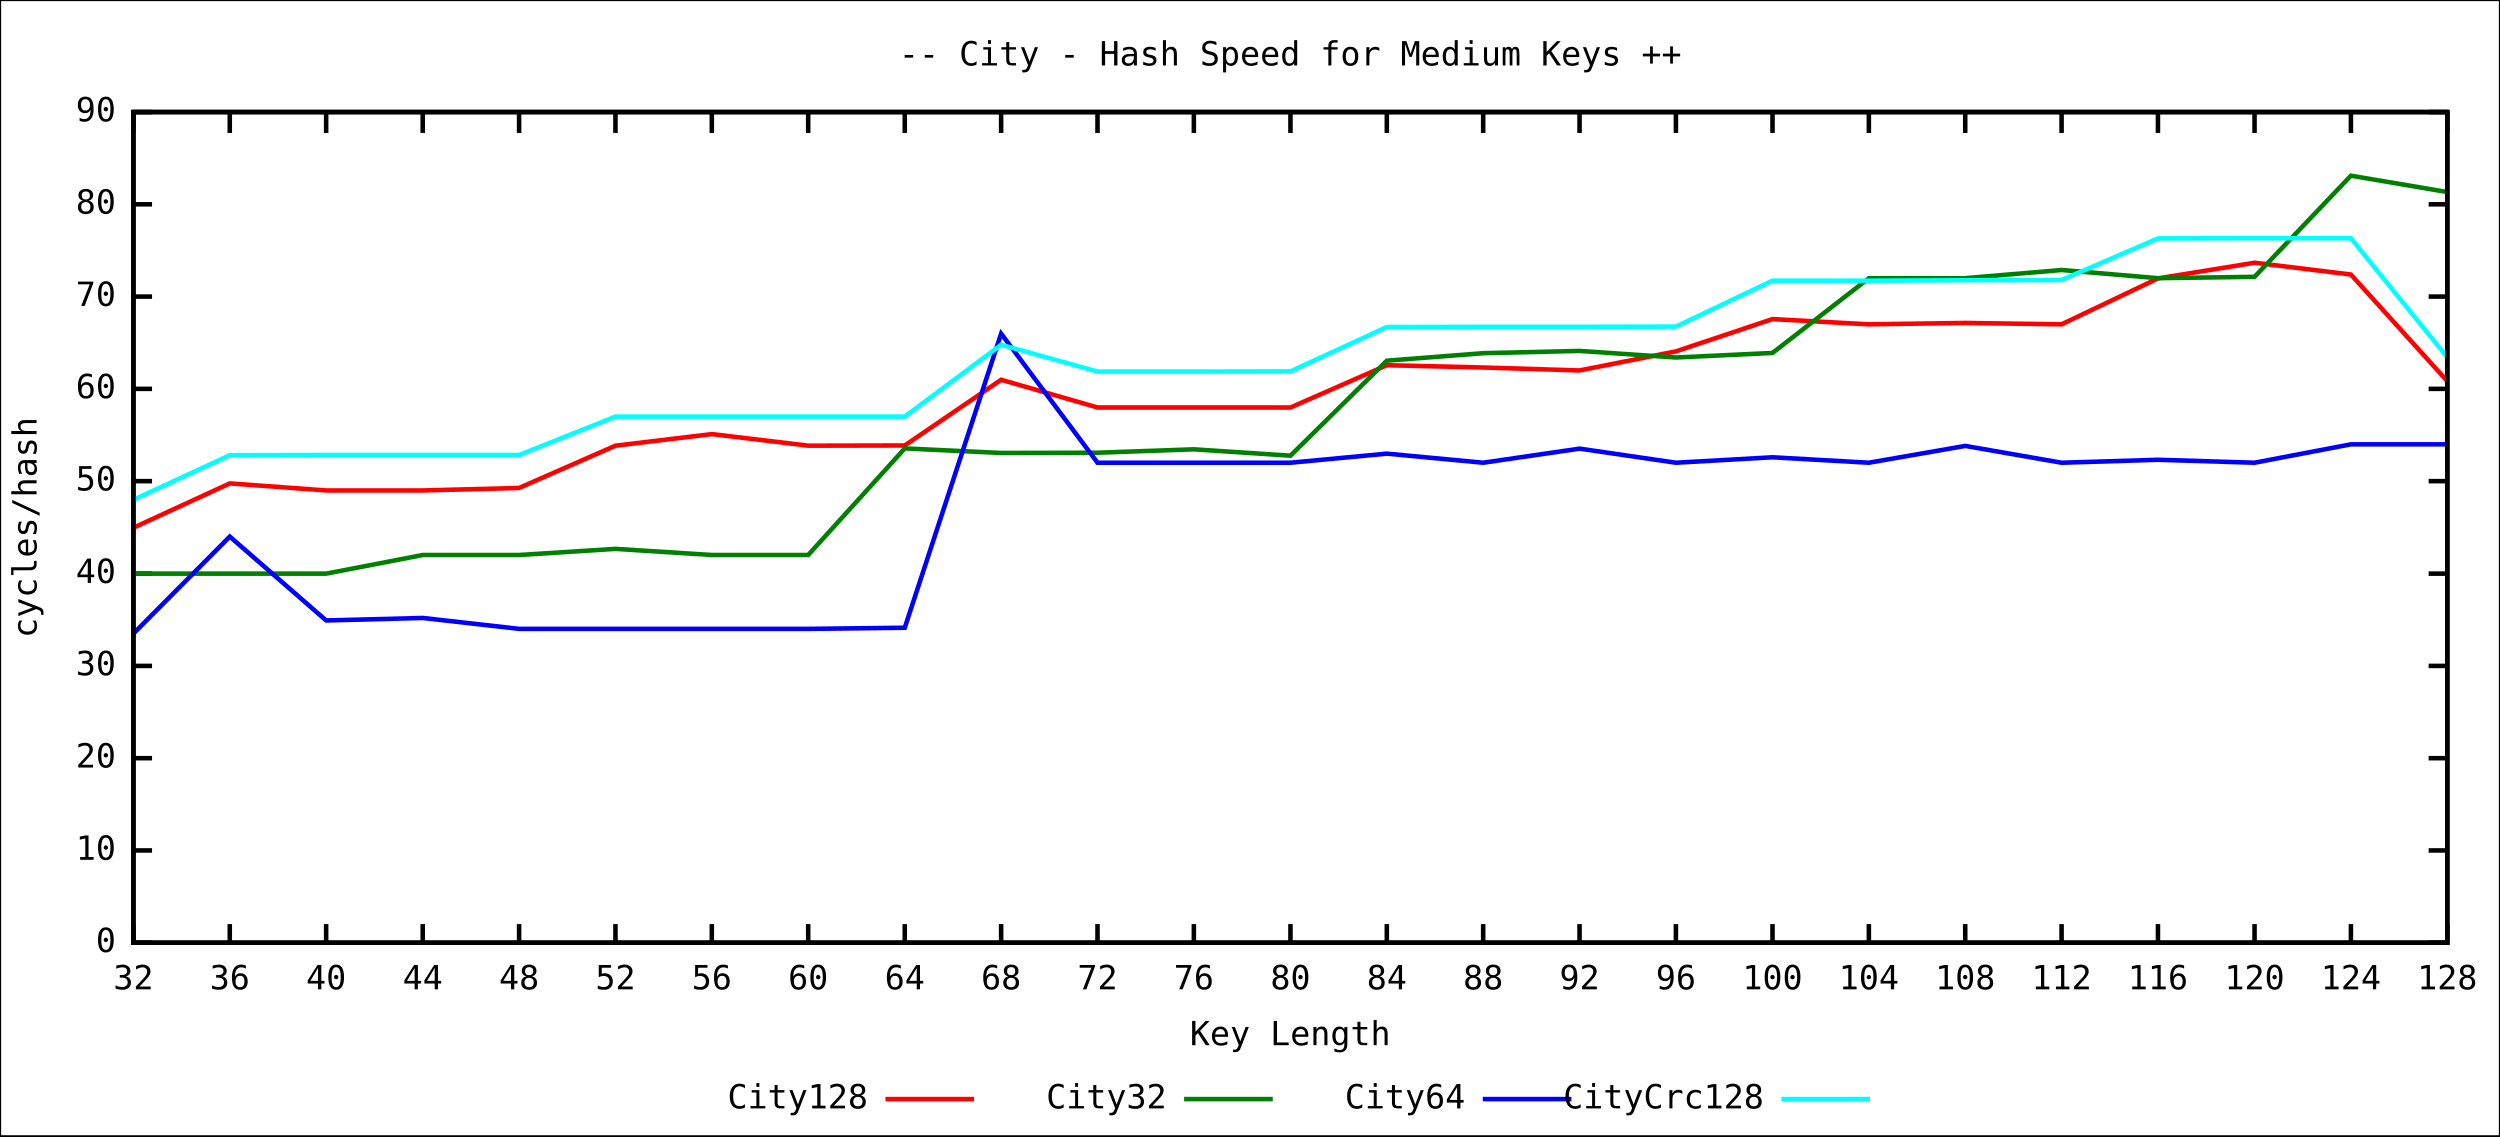
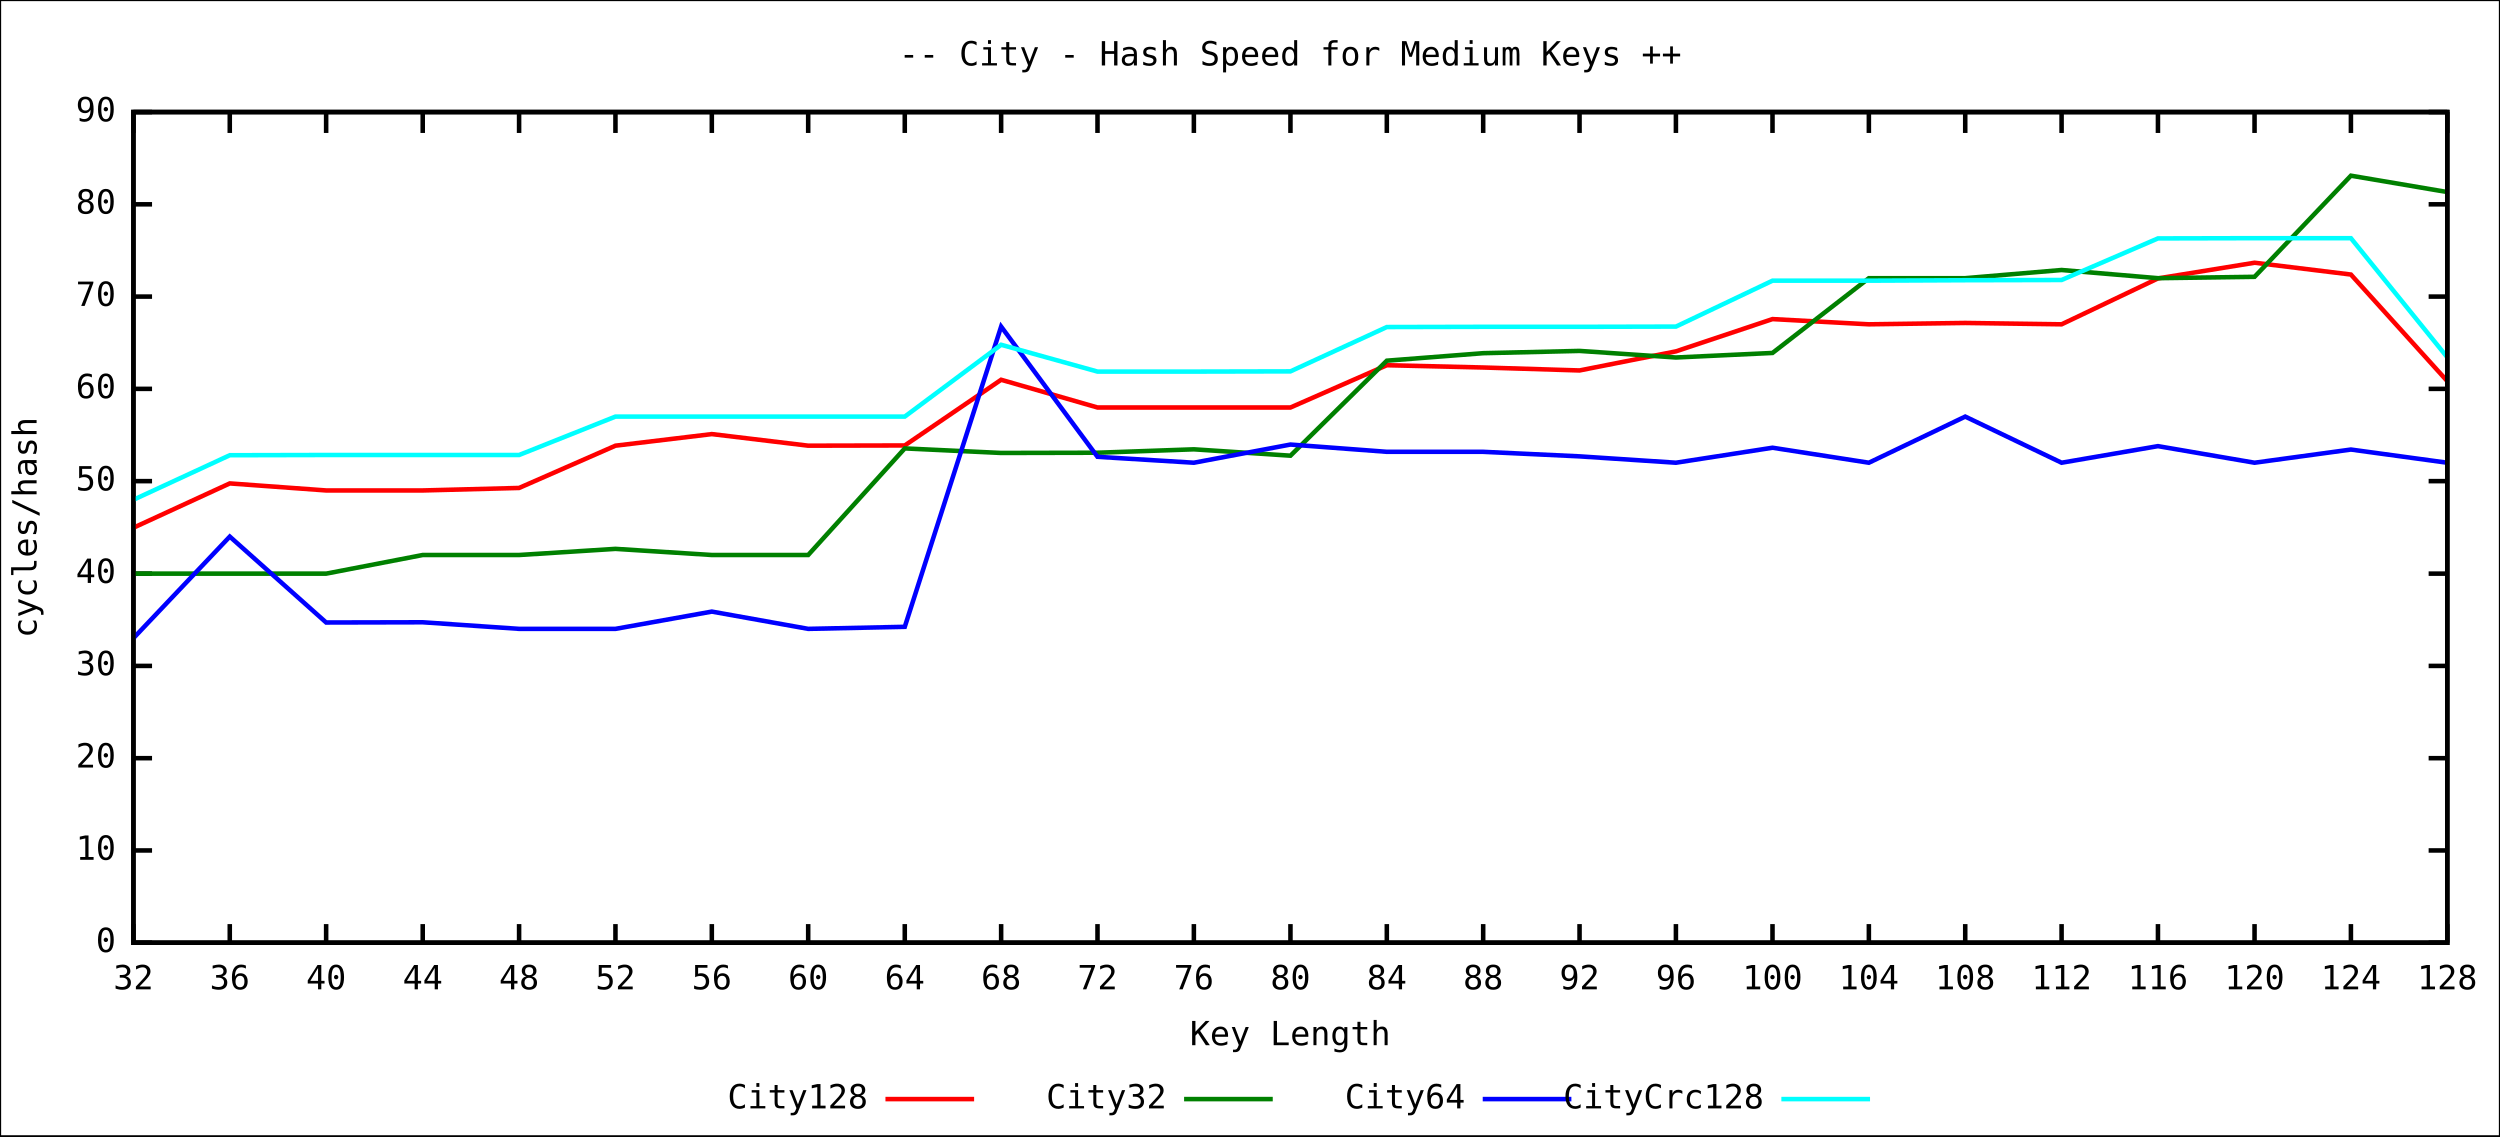
<svg xmlns="http://www.w3.org/2000/svg" xmlns:xlink="http://www.w3.org/1999/xlink" width="1100" height="500" viewBox="0 0 1100 500">
  <rect x="0" y="0" width="1100" height="500" fill="#ffffff" stroke="black" stroke-width="1" />
  <g id="gnuplot_canvas">
    <defs>
      <circle id="gpDot" r="0.5" stroke-width="0.5" />
      <path id="gpPt0" stroke-width="0.244" stroke="currentColor" d="M-1,0 h2 M0,-1 v2" />
      <path id="gpPt1" stroke-width="0.244" stroke="currentColor" d="M-1,-1 L1,1 M1,-1 L-1,1" />
      <path id="gpPt2" stroke-width="0.244" stroke="currentColor" d="M-1,0 L1,0 M0,-1 L0,1 M-1,-1 L1,1 M-1,1 L1,-1" />
      <rect id="gpPt3" stroke-width="0.244" stroke="currentColor" x="-1" y="-1" width="2" height="2" />
      <rect id="gpPt4" stroke-width="0.244" stroke="currentColor" fill="currentColor" x="-1" y="-1" width="2" height="2" />
      <circle id="gpPt5" stroke-width="0.244" stroke="currentColor" cx="0" cy="0" r="1" />
      <use xlink:href="#gpPt5" id="gpPt6" fill="currentColor" stroke="none" />
      <path id="gpPt7" stroke-width="0.244" stroke="currentColor" d="M0,-1.33 L-1.33,0.67 L1.33,0.67 z" />
      <use xlink:href="#gpPt7" id="gpPt8" fill="currentColor" stroke="none" />
      <use xlink:href="#gpPt7" id="gpPt9" stroke="currentColor" transform="rotate(180)" />
      <use xlink:href="#gpPt9" id="gpPt10" fill="currentColor" stroke="none" />
      <use xlink:href="#gpPt3" id="gpPt11" stroke="currentColor" transform="rotate(45)" />
      <use xlink:href="#gpPt11" id="gpPt12" fill="currentColor" stroke="none" />
    </defs>
    <g style="fill:none; color:white; stroke:black; stroke-width:2.00; stroke-linecap:butt; stroke-linejoin:miter">
</g>
    <g style="fill:none; color:black; stroke:currentColor; stroke-width:2.00; stroke-linecap:butt; stroke-linejoin:miter">
      <path stroke="black" d="M58.7,414.8 L66.9,414.8 M1076.8,414.8 L1068.6,414.8  h0.01" />
      <g transform="translate(51.0,418.9)" style="stroke:none; fill:black; font-family:mono; font-size:11.00pt; text-anchor:end">
        <text> 0</text>
      </g>
      <path stroke="black" d="M58.7,374.2 L66.9,374.2 M1076.8,374.2 L1068.6,374.2  h0.01" />
      <g transform="translate(51.0,378.3)" style="stroke:none; fill:black; font-family:mono; font-size:11.00pt; text-anchor:end">
        <text> 10</text>
      </g>
      <path stroke="black" d="M58.7,333.6 L66.9,333.6 M1076.8,333.6 L1068.6,333.6  h0.01" />
      <g transform="translate(51.0,337.7)" style="stroke:none; fill:black; font-family:mono; font-size:11.00pt; text-anchor:end">
        <text> 20</text>
      </g>
      <path stroke="black" d="M58.7,293.0 L66.9,293.0 M1076.8,293.0 L1068.6,293.0  h0.01" />
      <g transform="translate(51.0,297.1)" style="stroke:none; fill:black; font-family:mono; font-size:11.00pt; text-anchor:end">
        <text> 30</text>
      </g>
      <path stroke="black" d="M58.7,252.4 L66.9,252.4 M1076.8,252.4 L1068.6,252.4  h0.01" />
      <g transform="translate(51.0,256.5)" style="stroke:none; fill:black; font-family:mono; font-size:11.00pt; text-anchor:end">
        <text> 40</text>
      </g>
      <path stroke="black" d="M58.7,211.7 L66.9,211.7 M1076.8,211.7 L1068.6,211.7  h0.01" />
      <g transform="translate(51.0,215.8)" style="stroke:none; fill:black; font-family:mono; font-size:11.00pt; text-anchor:end">
        <text> 50</text>
      </g>
      <path stroke="black" d="M58.7,171.1 L66.9,171.1 M1076.8,171.1 L1068.6,171.1  h0.01" />
      <g transform="translate(51.0,175.2)" style="stroke:none; fill:black; font-family:mono; font-size:11.00pt; text-anchor:end">
        <text> 60</text>
      </g>
      <path stroke="black" d="M58.7,130.5 L66.9,130.5 M1076.8,130.5 L1068.6,130.5  h0.01" />
      <g transform="translate(51.0,134.6)" style="stroke:none; fill:black; font-family:mono; font-size:11.00pt; text-anchor:end">
        <text> 70</text>
      </g>
      <path stroke="black" d="M58.7,89.9 L66.9,89.9 M1076.8,89.9 L1068.6,89.9  h0.01" />
      <g transform="translate(51.0,94.0)" style="stroke:none; fill:black; font-family:mono; font-size:11.00pt; text-anchor:end">
        <text> 80</text>
      </g>
      <path stroke="black" d="M58.7,49.3 L66.9,49.3 M1076.8,49.3 L1068.6,49.3  h0.01" />
      <g transform="translate(51.0,53.4)" style="stroke:none; fill:black; font-family:mono; font-size:11.00pt; text-anchor:end">
        <text> 90</text>
      </g>
      <path stroke="black" d="M58.7,414.8 L58.7,406.6 M58.7,49.3 L58.7,57.5  h0.01" />
      <g transform="translate(58.7,435.3)" style="stroke:none; fill:black; font-family:mono; font-size:11.00pt; text-anchor:middle">
        <text> 32</text>
      </g>
      <path stroke="black" d="M101.1,414.8 L101.1,406.6 M101.1,49.3 L101.1,57.5  h0.01" />
      <g transform="translate(101.1,435.3)" style="stroke:none; fill:black; font-family:mono; font-size:11.00pt; text-anchor:middle">
        <text> 36</text>
      </g>
      <path stroke="black" d="M143.5,414.8 L143.5,406.6 M143.5,49.3 L143.5,57.5  h0.01" />
      <g transform="translate(143.5,435.3)" style="stroke:none; fill:black; font-family:mono; font-size:11.00pt; text-anchor:middle">
        <text> 40</text>
      </g>
      <path stroke="black" d="M186.0,414.8 L186.0,406.6 M186.0,49.3 L186.0,57.5  h0.01" />
      <g transform="translate(186.0,435.3)" style="stroke:none; fill:black; font-family:mono; font-size:11.00pt; text-anchor:middle">
        <text> 44</text>
      </g>
      <path stroke="black" d="M228.4,414.8 L228.4,406.6 M228.4,49.3 L228.4,57.5  h0.01" />
      <g transform="translate(228.4,435.3)" style="stroke:none; fill:black; font-family:mono; font-size:11.00pt; text-anchor:middle">
        <text> 48</text>
      </g>
      <path stroke="black" d="M270.8,414.8 L270.8,406.6 M270.8,49.3 L270.8,57.5  h0.01" />
      <g transform="translate(270.8,435.3)" style="stroke:none; fill:black; font-family:mono; font-size:11.00pt; text-anchor:middle">
        <text> 52</text>
      </g>
      <path stroke="black" d="M313.2,414.8 L313.2,406.6 M313.2,49.3 L313.2,57.5  h0.01" />
      <g transform="translate(313.2,435.3)" style="stroke:none; fill:black; font-family:mono; font-size:11.00pt; text-anchor:middle">
        <text> 56</text>
      </g>
      <path stroke="black" d="M355.6,414.8 L355.6,406.6 M355.6,49.3 L355.6,57.5  h0.01" />
      <g transform="translate(355.6,435.3)" style="stroke:none; fill:black; font-family:mono; font-size:11.00pt; text-anchor:middle">
        <text> 60</text>
      </g>
      <path stroke="black" d="M398.1,414.8 L398.1,406.6 M398.1,49.3 L398.1,57.5  h0.01" />
      <g transform="translate(398.1,435.3)" style="stroke:none; fill:black; font-family:mono; font-size:11.00pt; text-anchor:middle">
        <text> 64</text>
      </g>
      <path stroke="black" d="M440.5,414.8 L440.5,406.6 M440.5,49.3 L440.5,57.5  h0.01" />
      <g transform="translate(440.5,435.3)" style="stroke:none; fill:black; font-family:mono; font-size:11.00pt; text-anchor:middle">
        <text> 68</text>
      </g>
      <path stroke="black" d="M482.9,414.8 L482.9,406.6 M482.9,49.3 L482.9,57.5  h0.01" />
      <g transform="translate(482.9,435.3)" style="stroke:none; fill:black; font-family:mono; font-size:11.00pt; text-anchor:middle">
        <text> 72</text>
      </g>
      <path stroke="black" d="M525.3,414.8 L525.3,406.6 M525.3,49.3 L525.3,57.5  h0.01" />
      <g transform="translate(525.3,435.3)" style="stroke:none; fill:black; font-family:mono; font-size:11.00pt; text-anchor:middle">
        <text> 76</text>
      </g>
      <path stroke="black" d="M567.8,414.8 L567.8,406.6 M567.8,49.3 L567.8,57.5  h0.01" />
      <g transform="translate(567.8,435.3)" style="stroke:none; fill:black; font-family:mono; font-size:11.00pt; text-anchor:middle">
        <text> 80</text>
      </g>
      <path stroke="black" d="M610.2,414.8 L610.2,406.6 M610.2,49.3 L610.2,57.5  h0.01" />
      <g transform="translate(610.2,435.3)" style="stroke:none; fill:black; font-family:mono; font-size:11.00pt; text-anchor:middle">
        <text> 84</text>
      </g>
      <path stroke="black" d="M652.6,414.8 L652.6,406.6 M652.6,49.3 L652.6,57.5  h0.01" />
      <g transform="translate(652.6,435.3)" style="stroke:none; fill:black; font-family:mono; font-size:11.00pt; text-anchor:middle">
        <text> 88</text>
      </g>
      <path stroke="black" d="M695.0,414.8 L695.0,406.6 M695.0,49.3 L695.0,57.5  h0.01" />
      <g transform="translate(695.0,435.3)" style="stroke:none; fill:black; font-family:mono; font-size:11.00pt; text-anchor:middle">
        <text> 92</text>
      </g>
      <path stroke="black" d="M737.4,414.8 L737.4,406.6 M737.4,49.3 L737.4,57.5  h0.01" />
      <g transform="translate(737.4,435.3)" style="stroke:none; fill:black; font-family:mono; font-size:11.00pt; text-anchor:middle">
        <text> 96</text>
      </g>
      <path stroke="black" d="M779.9,414.8 L779.9,406.6 M779.9,49.3 L779.9,57.5  h0.01" />
      <g transform="translate(779.9,435.3)" style="stroke:none; fill:black; font-family:mono; font-size:11.00pt; text-anchor:middle">
        <text> 100</text>
      </g>
      <path stroke="black" d="M822.3,414.8 L822.3,406.6 M822.3,49.3 L822.3,57.5  h0.01" />
      <g transform="translate(822.3,435.3)" style="stroke:none; fill:black; font-family:mono; font-size:11.00pt; text-anchor:middle">
        <text> 104</text>
      </g>
      <path stroke="black" d="M864.7,414.8 L864.7,406.6 M864.7,49.3 L864.7,57.5  h0.01" />
      <g transform="translate(864.7,435.3)" style="stroke:none; fill:black; font-family:mono; font-size:11.00pt; text-anchor:middle">
        <text> 108</text>
      </g>
      <path stroke="black" d="M907.1,414.8 L907.1,406.6 M907.1,49.3 L907.1,57.5  h0.01" />
      <g transform="translate(907.1,435.3)" style="stroke:none; fill:black; font-family:mono; font-size:11.00pt; text-anchor:middle">
        <text> 112</text>
      </g>
      <path stroke="black" d="M949.5,414.8 L949.5,406.6 M949.5,49.3 L949.5,57.5  h0.01" />
      <g transform="translate(949.5,435.3)" style="stroke:none; fill:black; font-family:mono; font-size:11.00pt; text-anchor:middle">
        <text> 116</text>
      </g>
      <path stroke="black" d="M992.0,414.8 L992.0,406.6 M992.0,49.3 L992.0,57.5  h0.01" />
      <g transform="translate(992.0,435.3)" style="stroke:none; fill:black; font-family:mono; font-size:11.00pt; text-anchor:middle">
        <text> 120</text>
      </g>
      <path stroke="black" d="M1034.4,414.8 L1034.4,406.6 M1034.4,49.3 L1034.4,57.5  h0.01" />
      <g transform="translate(1034.4,435.3)" style="stroke:none; fill:black; font-family:mono; font-size:11.00pt; text-anchor:middle">
        <text> 124</text>
      </g>
      <path stroke="black" d="M1076.8,414.8 L1076.8,406.6 M1076.8,49.3 L1076.8,57.5  h0.01" />
      <g transform="translate(1076.8,435.3)" style="stroke:none; fill:black; font-family:mono; font-size:11.00pt; text-anchor:middle">
        <text> 128</text>
      </g>
      <path stroke="black" d="M58.7,49.3 L58.7,414.8 L1076.8,414.8 L1076.8,49.3 L58.7,49.3 Z  h0.01" />
      <g transform="translate(16.1,232.1) rotate(270)" style="stroke:none; fill:black; font-family:mono; font-size:11.00pt; text-anchor:middle">
        <text>cycles/hash</text>
      </g>
      <g transform="translate(567.7,459.9)" style="stroke:none; fill:black; font-family:mono; font-size:11.00pt; text-anchor:middle">
        <text>Key Length</text>
      </g>
      <g transform="translate(567.7,28.8)" style="stroke:none; fill:black; font-family:mono; font-size:11.00pt; text-anchor:middle">
        <text>
          <a href="City.short.svg">--</a> City - Hash Speed for Medium Keys <a href="City.long.svg">++</a>
        </text>
      </g>
    </g>
    <g id="City128">
      <g style="fill:none; color:red; stroke:currentColor; stroke-width:2.00; stroke-linecap:butt; stroke-linejoin:miter">
        <g visibility="visible">
          <g transform="translate(381.9,487.7)" style="stroke:none; fill:black; font-family:mono; font-size:11.00pt; text-anchor:end">
            <text>City128</text>
          </g>
          <path d="M389.6,483.6 L428.6,483.6  h0.01" />
        </g>
        <path d="M58.7,232.2 L101.1,212.7 L143.5,215.8 L186.0,215.8 L228.4,214.7 L270.8,196.1 L313.2,191.0 L355.6,196.1    L398.1,196.0 L440.5,167.1 L482.9,179.3 L525.3,179.3 L567.8,179.3 L610.2,160.7 L652.6,161.7 L695.0,163.0    L737.4,154.6 L779.9,140.4 L822.3,142.7 L864.7,142.1 L907.1,142.7 L949.5,122.5 L992.0,115.6 L1034.4,120.8    L1076.8,167.7  h0.01" />
      </g>
    </g>
    <g id="City32">
      <g style="fill:none; color:green; stroke:currentColor; stroke-width:2.00; stroke-linecap:butt; stroke-linejoin:miter">
        <g visibility="visible">
          <g transform="translate(513.3,487.7)" style="stroke:none; fill:black; font-family:mono; font-size:11.00pt; text-anchor:end">
            <text>City32</text>
          </g>
          <path d="M521.0,483.6 L560.0,483.6  h0.01" />
        </g>
        <path d="M58.7,252.4 L101.1,252.4 L143.5,252.4 L186.0,244.2 L228.4,244.2 L270.8,241.5 L313.2,244.2 L355.6,244.2    L398.1,197.3 L440.5,199.3 L482.9,199.2 L525.3,197.7 L567.8,200.5 L610.2,158.7 L652.6,155.4 L695.0,154.4    L737.4,157.3 L779.9,155.3 L822.3,122.4 L864.7,122.4 L907.1,118.8 L949.5,122.4 L992.0,121.8 L1034.4,77.3    L1076.8,84.5  h0.01" />
      </g>
    </g>
    <g id="City64">
      <g style="fill:none; color:blue; stroke:currentColor; stroke-width:2.00; stroke-linecap:butt; stroke-linejoin:miter">
        <g visibility="visible">
          <g transform="translate(644.7,487.7)" style="stroke:none; fill:black; font-family:mono; font-size:11.00pt; text-anchor:end">
            <text>City64</text>
          </g>
          <path d="M652.4,483.6 L691.4,483.6  h0.01" />
        </g>
-         <path d="M58.7,278.8 L101.1,236.1 L143.5,273.0 L186.0,271.9 L228.4,276.7 L270.8,276.7 L313.2,276.7 L355.6,276.7    L398.1,276.2 L440.5,146.8 L482.9,203.6 L525.3,203.6 L567.8,203.6 L610.2,199.6 L652.6,203.6 L695.0,197.4    L737.4,203.6 L779.9,201.2 L822.3,203.6 L864.7,196.2 L907.1,203.6 L949.5,202.3 L992.0,203.6 L1034.4,195.5    L1076.8,195.5  h0.01" />
+         <path d="M58.7,280.8 L101.1,236.1 L143.5,273.9 L186.0,273.8 L228.4,276.7 L270.8,276.7 L313.2,269.1 L355.6,276.7    L398.1,275.8 L440.5,143.7 L482.9,201.0 L525.3,203.6 L567.8,195.6 L610.2,198.8 L652.6,198.8 L695.0,200.8    L737.4,203.6 L779.9,197.0 L822.3,203.6 L864.7,183.3 L907.1,203.6 L949.5,196.3 L992.0,203.6 L1034.4,197.8    L1076.8,203.6  h0.01" />
      </g>
    </g>
    <g id="CityCrc128">
      <g style="fill:none; color:cyan; stroke:currentColor; stroke-width:2.00; stroke-linecap:butt; stroke-linejoin:miter">
        <g visibility="visible">
          <g transform="translate(776.1,487.7)" style="stroke:none; fill:black; font-family:mono; font-size:11.00pt; text-anchor:end">
            <text>CityCrc128</text>
          </g>
          <path d="M783.8,483.6 L822.8,483.6  h0.01" />
        </g>
        <path d="M58.7,219.9 L101.1,200.3 L143.5,200.2 L186.0,200.2 L228.4,200.2 L270.8,183.3 L313.2,183.3 L355.6,183.3    L398.1,183.3 L440.5,151.7 L482.9,163.5 L525.3,163.5 L567.8,163.4 L610.2,143.9 L652.6,143.8 L695.0,143.8    L737.4,143.7 L779.9,123.5 L822.3,123.5 L864.7,123.3 L907.1,123.2 L949.5,104.9 L992.0,104.8 L1034.4,104.8    L1076.8,157.2  h0.01" />
      </g>
    </g>
    <g style="fill:none; color:black; stroke:currentColor; stroke-width:2.00; stroke-linecap:butt; stroke-linejoin:miter">
      <path stroke="black" d="M58.7,49.3 L58.7,414.8 L1076.8,414.8 L1076.8,49.3 L58.7,49.3 Z  h0.01" />
    </g>
  </g>
  <text id="coord_text" text-anchor="start" pointer-events="none" font-size="12" font-family="Arial" visibility="hidden"> </text>
</svg>
